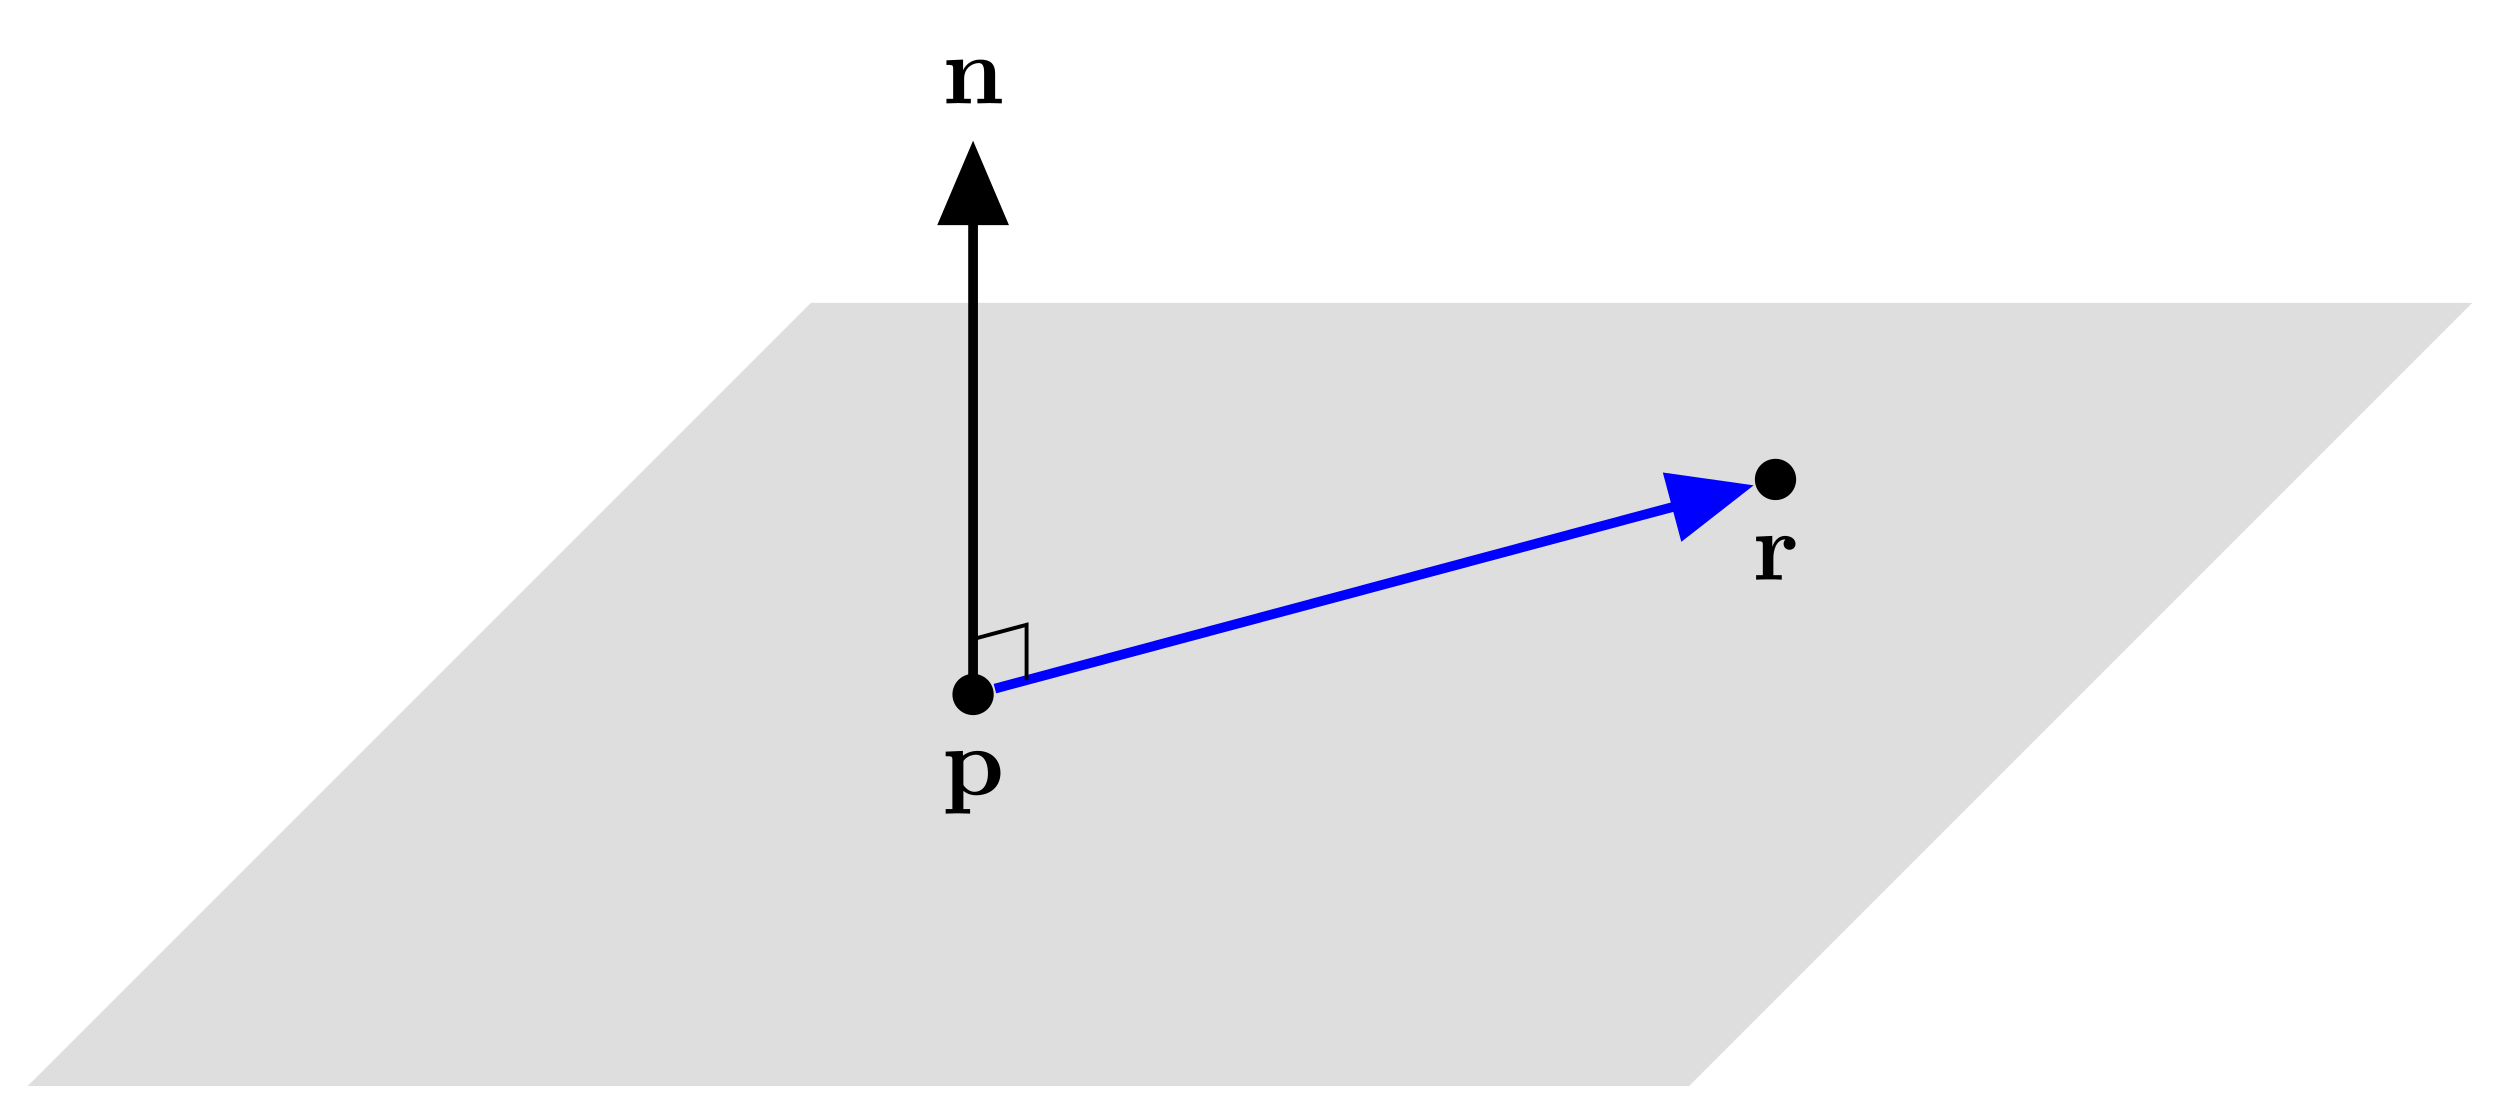
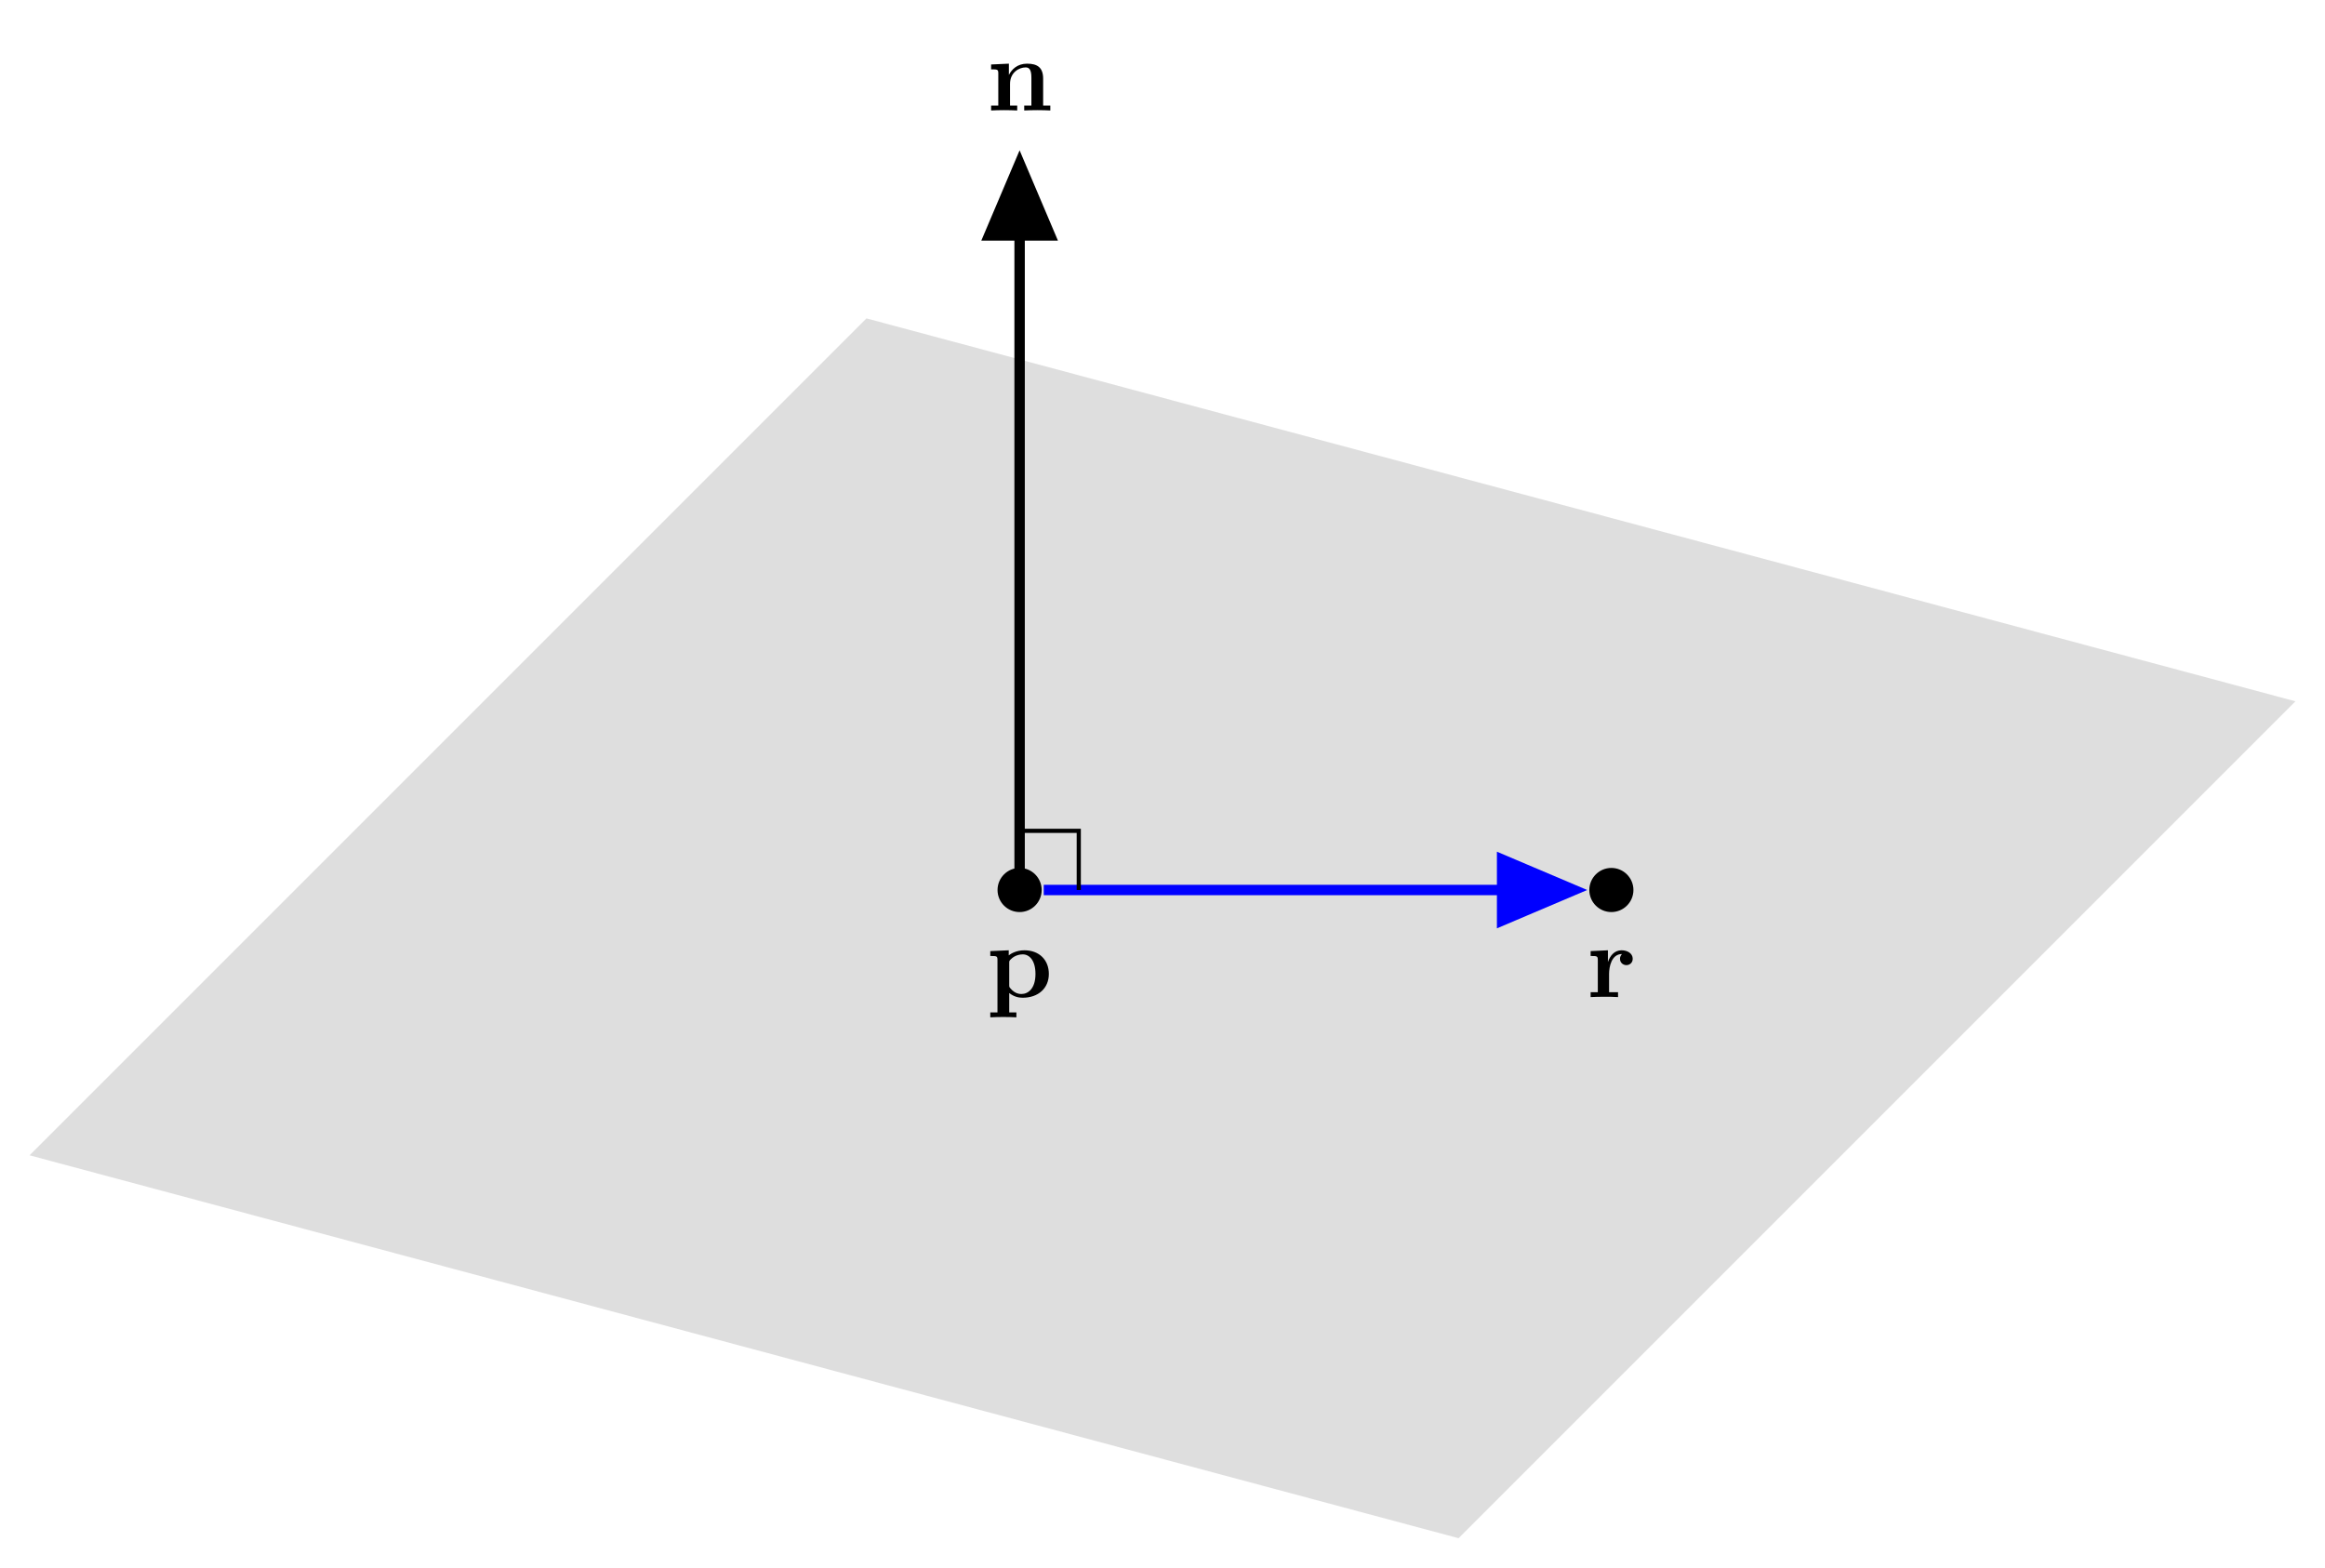
- <svg xmlns="http://www.w3.org/2000/svg" xmlns:xlink="http://www.w3.org/1999/xlink" width="255.924" height="114.015" viewBox="0 0 255.924 114.015">
+ <svg xmlns="http://www.w3.org/2000/svg" xmlns:xlink="http://www.w3.org/1999/xlink" width="222.748" height="150.199" viewBox="0 0 222.748 150.199">
  <defs>
    <g>
      <g id="glyph-0-0">
        <path d="M 2.188 -3.281 C 2.188 -3.469 2.203 -3.484 2.344 -3.625 C 2.734 -4.031 3.266 -4.094 3.484 -4.094 C 4.141 -4.094 4.703 -3.484 4.703 -2.219 C 4.703 -0.812 4 -0.297 3.359 -0.297 C 3.219 -0.297 2.75 -0.297 2.297 -0.844 C 2.188 -0.969 2.188 -0.984 2.188 -1.172 Z M 2.188 -0.391 C 2.625 -0.047 3.062 0.062 3.469 0.062 C 4.969 0.062 5.984 -0.844 5.984 -2.219 C 5.984 -3.547 5.078 -4.484 3.641 -4.484 C 2.891 -4.484 2.359 -4.172 2.141 -4 L 2.141 -4.484 L 0.375 -4.406 L 0.375 -3.938 C 0.984 -3.938 1.062 -3.938 1.062 -3.562 L 1.062 1.469 L 0.375 1.469 L 0.375 1.938 C 0.641 1.922 1.25 1.906 1.625 1.906 C 2.016 1.906 2.609 1.922 2.875 1.938 L 2.875 1.469 L 2.188 1.469 Z M 2.188 -0.391 " />
      </g>
      <g id="glyph-0-1">
        <path d="M 2.031 -3.359 L 2.031 -4.484 L 0.375 -4.406 L 0.375 -3.938 C 0.984 -3.938 1.062 -3.938 1.062 -3.547 L 1.062 -0.469 L 0.375 -0.469 L 0.375 0 C 0.719 -0.016 1.172 -0.031 1.625 -0.031 C 2 -0.031 2.641 -0.031 3 0 L 3 -0.469 L 2.141 -0.469 L 2.141 -2.219 C 2.141 -2.906 2.375 -4.125 3.375 -4.125 C 3.375 -4.109 3.188 -3.953 3.188 -3.672 C 3.188 -3.266 3.516 -3.062 3.797 -3.062 C 4.094 -3.062 4.406 -3.266 4.406 -3.672 C 4.406 -4.203 3.875 -4.484 3.344 -4.484 C 2.656 -4.484 2.25 -3.984 2.031 -3.359 Z M 2.031 -3.359 " />
      </g>
      <g id="glyph-0-2">
        <path d="M 1.141 -3.547 L 1.141 -0.469 L 0.453 -0.469 L 0.453 0 C 0.734 -0.016 1.328 -0.031 1.703 -0.031 C 2.094 -0.031 2.688 -0.016 2.953 0 L 2.953 -0.469 L 2.266 -0.469 L 2.266 -2.547 C 2.266 -3.641 3.125 -4.125 3.766 -4.125 C 4.094 -4.125 4.312 -3.922 4.312 -3.156 L 4.312 -0.469 L 3.625 -0.469 L 3.625 0 C 3.891 -0.016 4.5 -0.031 4.875 -0.031 C 5.266 -0.031 5.859 -0.016 6.125 0 L 6.125 -0.469 L 5.438 -0.469 L 5.438 -3.047 C 5.438 -4.094 4.906 -4.484 3.906 -4.484 C 2.953 -4.484 2.422 -3.922 2.156 -3.406 L 2.156 -4.484 L 0.453 -4.406 L 0.453 -3.938 C 1.062 -3.938 1.141 -3.938 1.141 -3.547 Z M 1.141 -3.547 " />
      </g>
    </g>
  </defs>
-   <path fill-rule="nonzero" fill="rgb(75%, 75%, 75%)" fill-opacity="0.5" d="M 2.832 111.18 L 172.914 111.18 L 253.09 31.004 L 83.012 31.004 L 2.832 111.18 " />
-   <path fill-rule="nonzero" fill="rgb(0%, 0%, 0%)" fill-opacity="1" d="M 101.727 71.094 C 101.727 69.926 100.781 68.98 99.613 68.98 C 98.449 68.98 97.5 69.926 97.5 71.094 C 97.5 72.258 98.449 73.207 99.613 73.207 C 100.781 73.207 101.727 72.258 101.727 71.094 Z M 101.727 71.094 " />
+   <path fill-rule="nonzero" fill="rgb(75%, 75%, 75%)" fill-opacity="0.5" d="M 30.215 118.02 L 139.738 147.367 L 219.914 67.188 L 83.012 30.504 L 2.832 110.684 " />
+   <path fill-rule="nonzero" fill="rgb(0%, 0%, 0%)" fill-opacity="1" d="M 99.797 85.266 C 99.797 84.102 98.852 83.152 97.684 83.152 C 96.516 83.152 95.57 84.102 95.57 85.266 C 95.57 86.434 96.516 87.379 97.684 87.379 C 98.852 87.379 99.797 86.434 99.797 85.266 Z M 99.797 85.266 " />
  <g fill="rgb(0%, 0%, 0%)" fill-opacity="1">
-     <use xlink:href="#glyph-0-0" x="96.433" y="81.352" />
+     <use xlink:href="#glyph-0-0" x="94.501" y="95.526" />
  </g>
-   <path fill-rule="nonzero" fill="rgb(0%, 0%, 0%)" fill-opacity="1" d="M 183.871 49.082 C 183.871 47.914 182.926 46.969 181.758 46.969 C 180.59 46.969 179.645 47.914 179.645 49.082 C 179.645 50.25 180.59 51.195 181.758 51.195 C 182.926 51.195 183.871 50.25 183.871 49.082 Z M 183.871 49.082 " />
+   <path fill-rule="nonzero" fill="rgb(0%, 0%, 0%)" fill-opacity="1" d="M 156.492 85.266 C 156.492 84.102 155.543 83.152 154.379 83.152 C 153.211 83.152 152.266 84.102 152.266 85.266 C 152.266 86.434 153.211 87.379 154.379 87.379 C 155.543 87.379 156.492 86.434 156.492 85.266 Z M 156.492 85.266 " />
  <g fill="rgb(0%, 0%, 0%)" fill-opacity="1">
-     <use xlink:href="#glyph-0-1" x="179.398" y="59.342" />
+     <use xlink:href="#glyph-0-1" x="152.017" y="95.526" />
  </g>
-   <path fill="none" stroke-width="0.996" stroke-linecap="butt" stroke-linejoin="miter" stroke="rgb(0%, 0%, 0%)" stroke-opacity="1" stroke-miterlimit="10" d="M -0.002 -0.002 L -0.002 55.045 " transform="matrix(1, 0, 0, -1, 99.615, 71.092)" />
-   <path fill-rule="nonzero" fill="rgb(0%, 0%, 0%)" fill-opacity="1" stroke-width="0.996" stroke-linecap="butt" stroke-linejoin="miter" stroke="rgb(0%, 0%, 0%)" stroke-opacity="1" stroke-miterlimit="10" d="M -6.504 2.92 L 0.375 0.002 L -6.504 -2.92 Z M -6.504 2.92 " transform="matrix(0, -1, -1, 0, 99.615, 16.04723)" />
+   <path fill="none" stroke-width="0.996" stroke-linecap="butt" stroke-linejoin="miter" stroke="rgb(0%, 0%, 0%)" stroke-opacity="1" stroke-miterlimit="10" d="M -0 0.001 L -0 69.216 " transform="matrix(1, 0, 0, -1, 97.684, 85.267)" />
+   <path fill-rule="nonzero" fill="rgb(0%, 0%, 0%)" fill-opacity="1" stroke-width="0.996" stroke-linecap="butt" stroke-linejoin="miter" stroke="rgb(0%, 0%, 0%)" stroke-opacity="1" stroke-miterlimit="10" d="M -6.506 2.918 L 0.373 0 L -6.506 -2.921 Z M -6.506 2.918 " transform="matrix(0, -1, -1, 0, 97.684, 16.04883)" />
  <g fill="rgb(0%, 0%, 0%)" fill-opacity="1">
-     <use xlink:href="#glyph-0-2" x="96.433" y="10.582" />
+     <use xlink:href="#glyph-0-2" x="94.501" y="10.583" />
  </g>
-   <path fill="none" stroke-width="0.996" stroke-linecap="butt" stroke-linejoin="miter" stroke="rgb(0%, 0%, 100%)" stroke-opacity="1" stroke-miterlimit="10" d="M 2.233 0.6 L 78.315 20.987 " transform="matrix(1, 0, 0, -1, 99.615, 71.092)" />
-   <path fill-rule="nonzero" fill="rgb(0%, 0%, 100%)" fill-opacity="1" stroke-width="0.996" stroke-linecap="butt" stroke-linejoin="miter" stroke="rgb(0%, 0%, 100%)" stroke-opacity="1" stroke-miterlimit="10" d="M -6.502 2.921 L 0.374 -0.001 L -6.506 -2.918 Z M -6.502 2.921 " transform="matrix(0.96593, -0.25879, -0.25879, -0.96593, 177.9313, 50.10708)" />
-   <path fill="none" stroke-width="0.399" stroke-linecap="butt" stroke-linejoin="miter" stroke="rgb(0%, 0%, 0%)" stroke-opacity="1" stroke-miterlimit="10" d="M 5.475 1.467 L 5.475 7.135 L -0.002 5.67 " transform="matrix(1, 0, 0, -1, 99.615, 71.092)" />
+   <path fill="none" stroke-width="0.996" stroke-linecap="butt" stroke-linejoin="miter" stroke="rgb(0%, 0%, 100%)" stroke-opacity="1" stroke-miterlimit="10" d="M 2.312 0.001 L 52.734 0.001 " transform="matrix(1, 0, 0, -1, 97.684, 85.267)" />
+   <path fill-rule="nonzero" fill="rgb(0%, 0%, 100%)" fill-opacity="1" stroke-width="0.996" stroke-linecap="butt" stroke-linejoin="miter" stroke="rgb(0%, 0%, 100%)" stroke-opacity="1" stroke-miterlimit="10" d="M -6.506 2.919 L 0.373 0.001 L -6.506 -2.921 Z M -6.506 2.919 " transform="matrix(1, 0, 0, -1, 150.4161, 85.267)" />
+   <path fill="none" stroke-width="0.399" stroke-linecap="butt" stroke-linejoin="miter" stroke="rgb(0%, 0%, 0%)" stroke-opacity="1" stroke-miterlimit="10" d="M 5.668 0.001 L 5.668 5.669 L -0 5.669 " transform="matrix(1, 0, 0, -1, 97.684, 85.267)" />
</svg>
